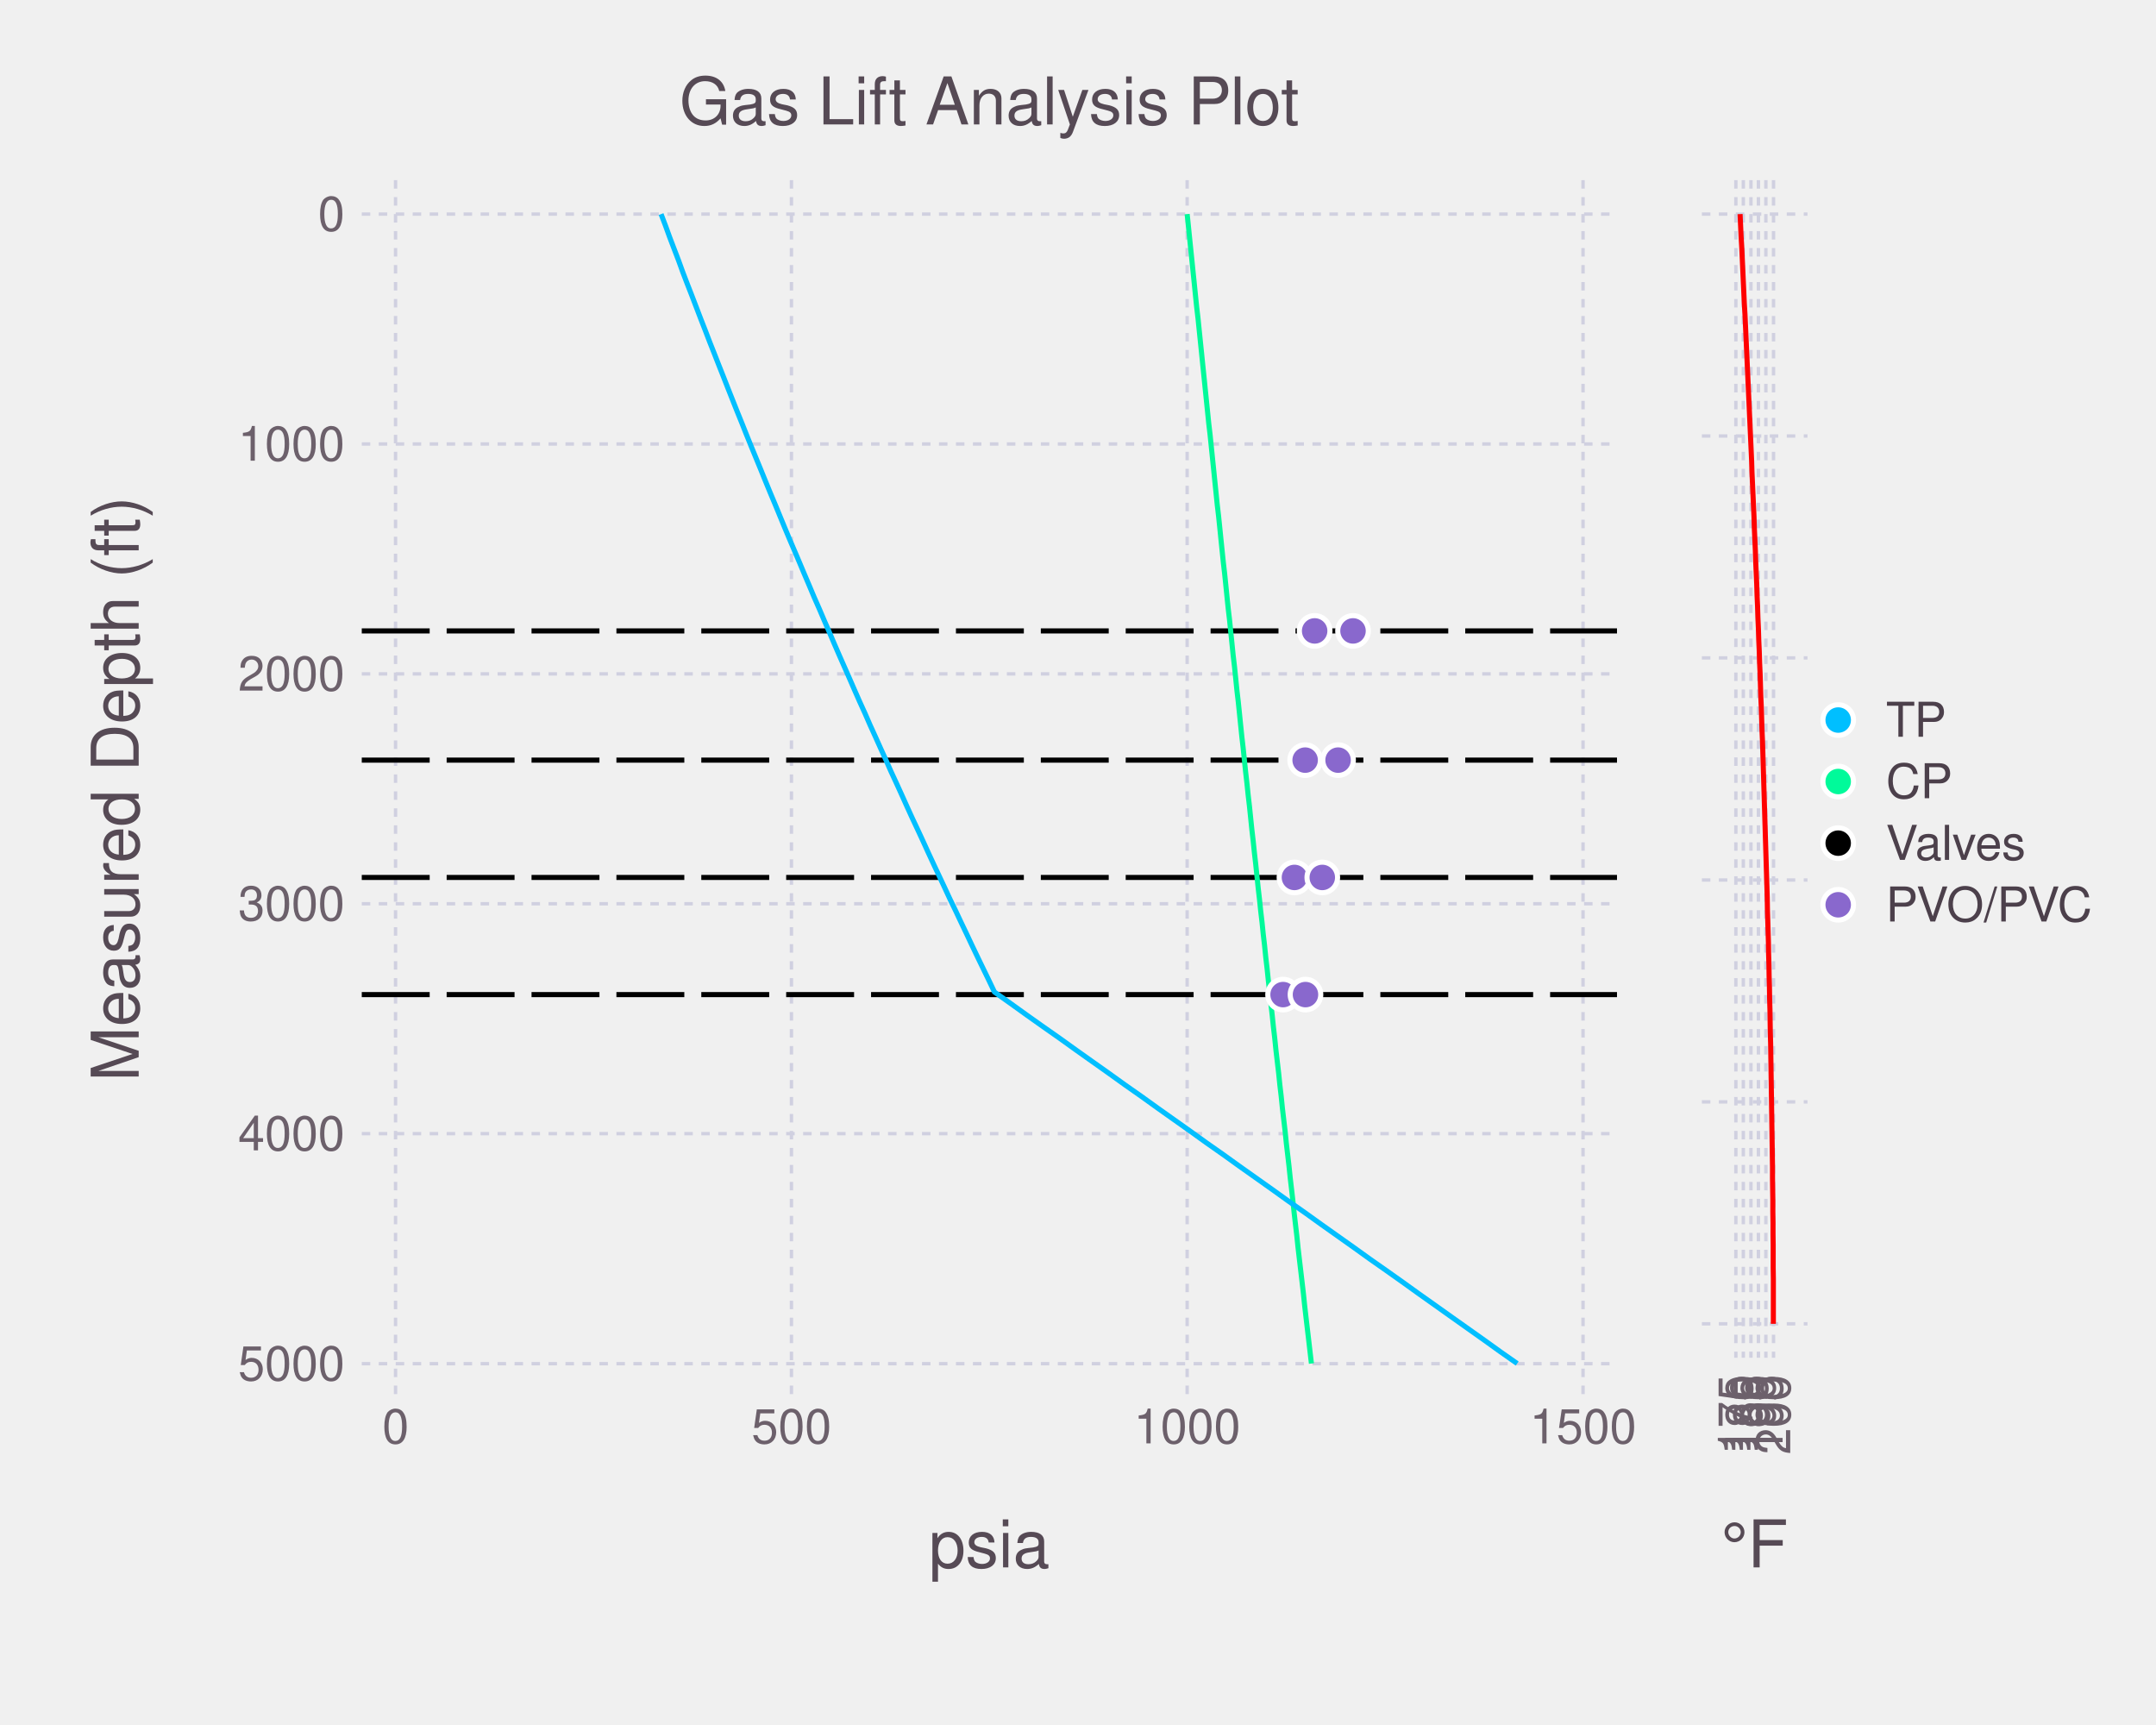
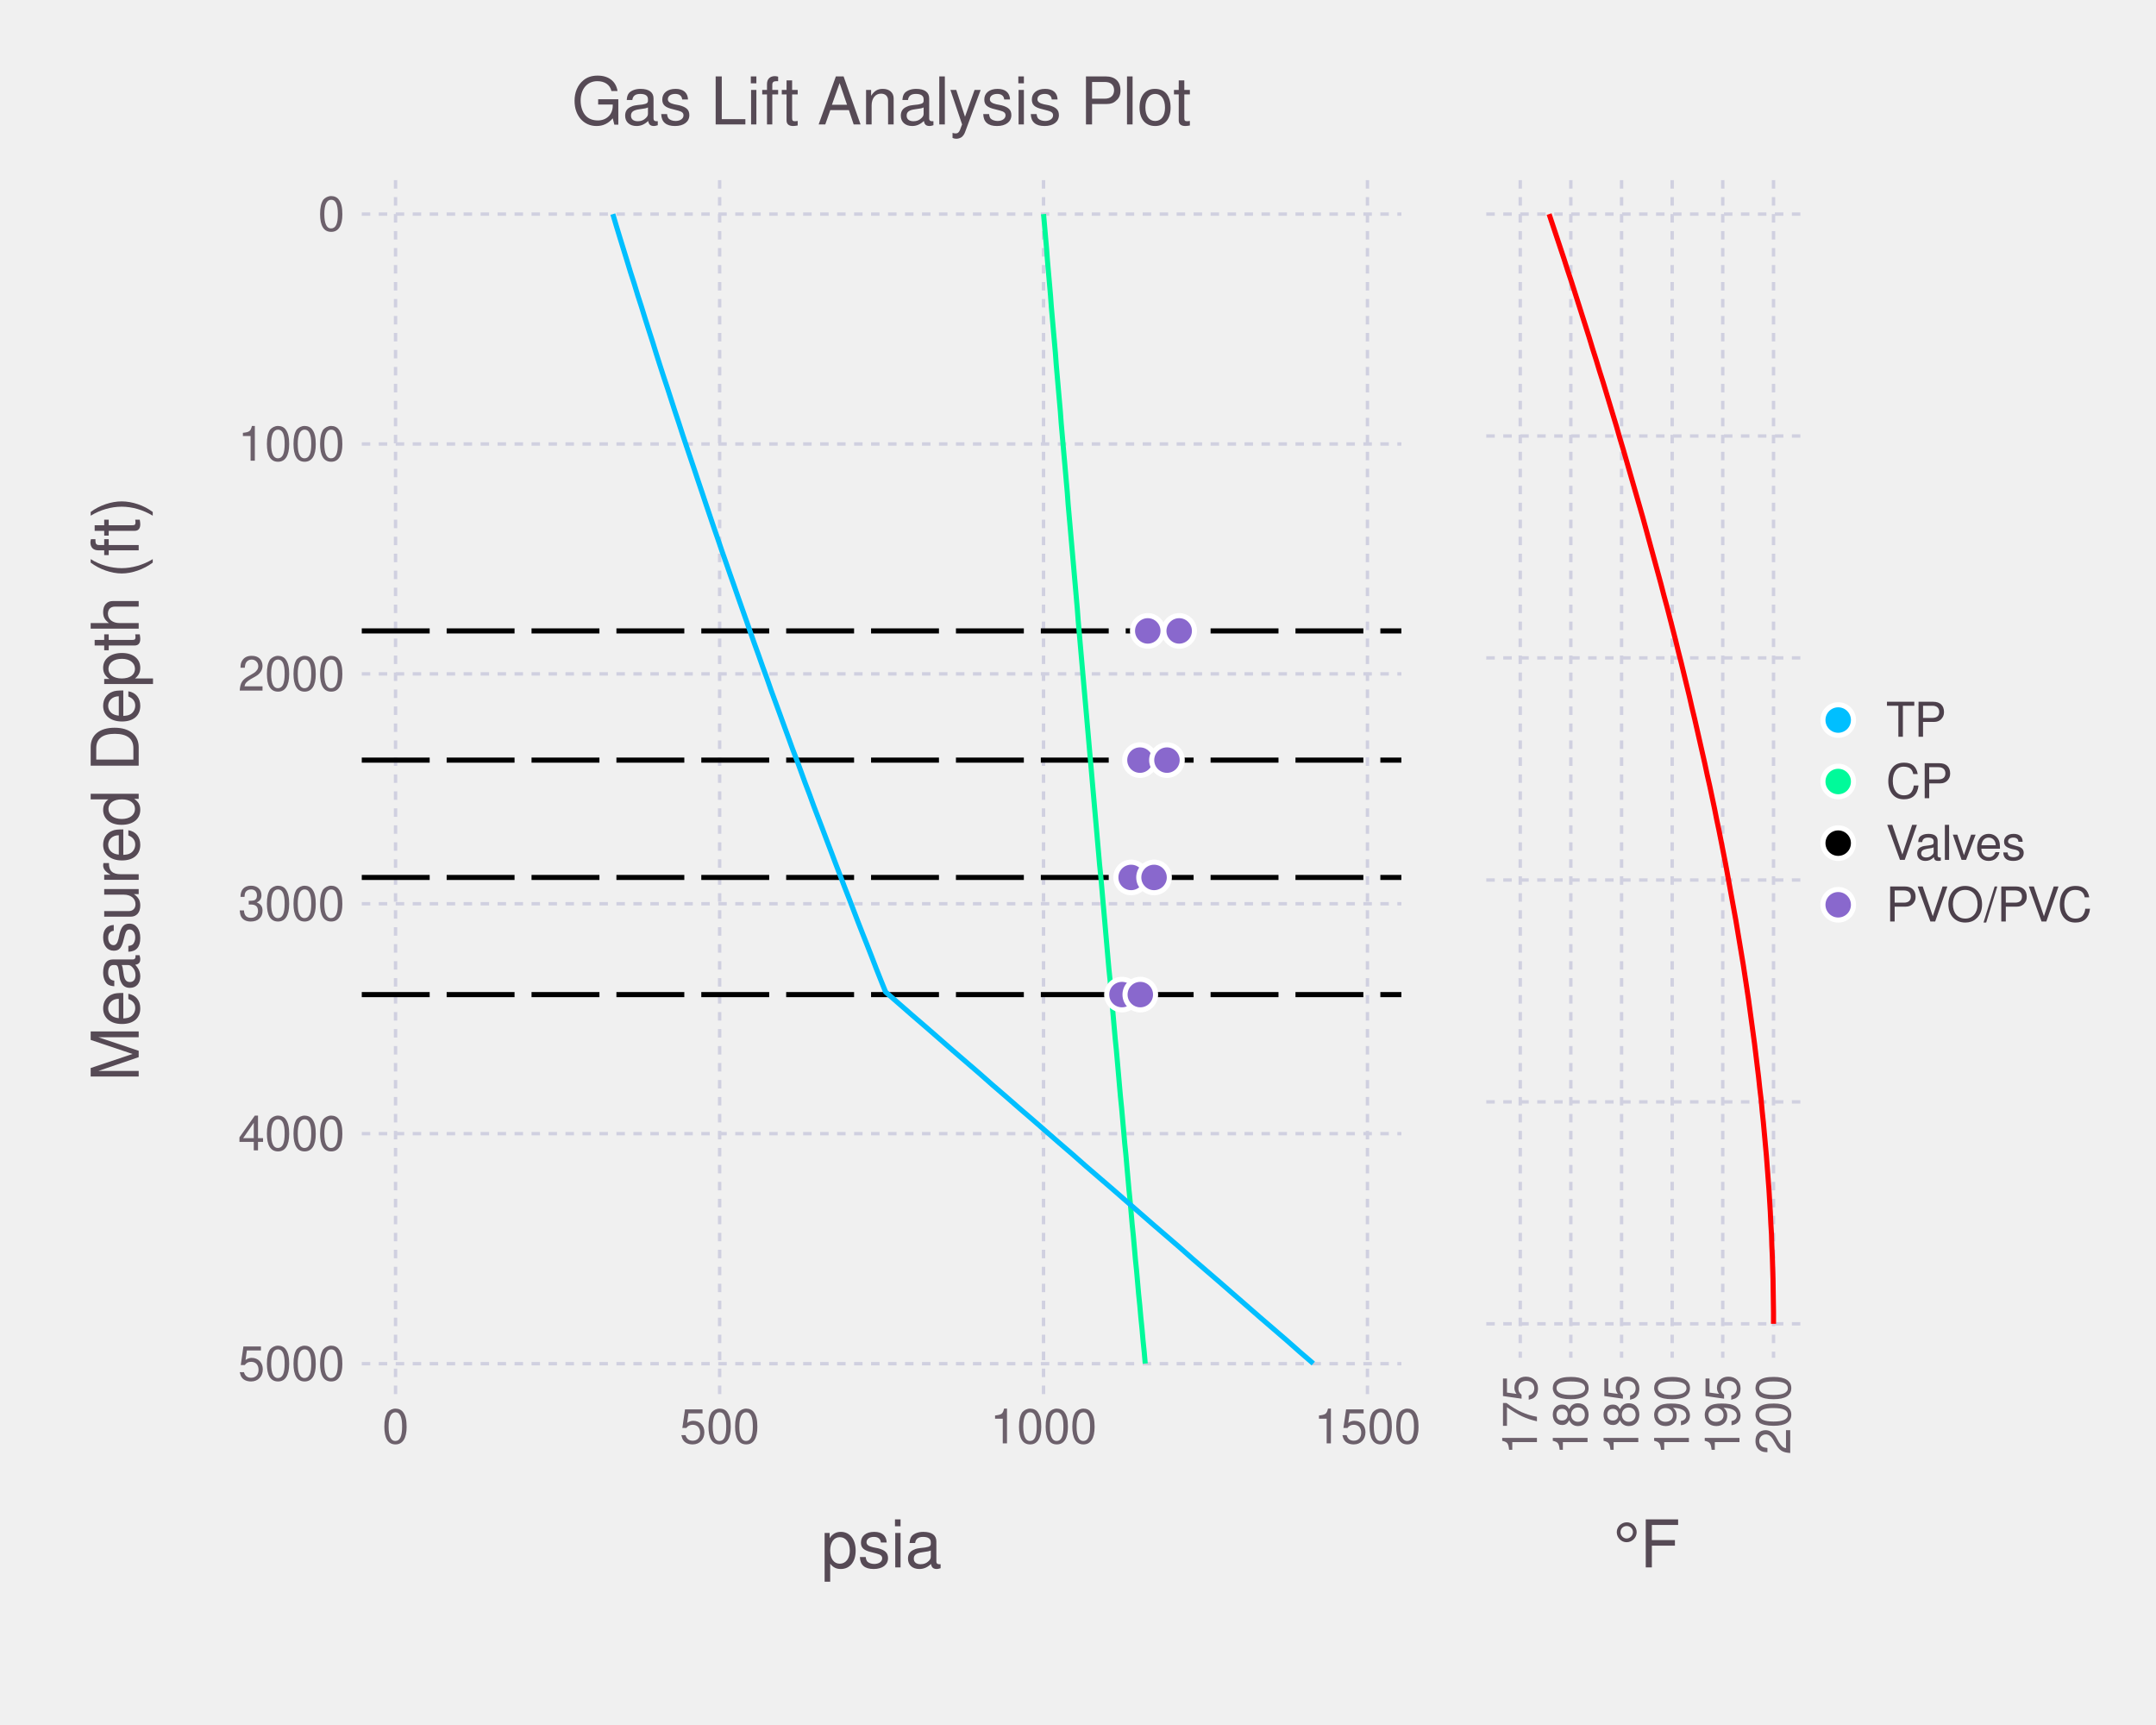
<svg xmlns="http://www.w3.org/2000/svg" version="1.2" width="127mm" height="101.6mm" viewBox="0 0 127 101.6" stroke="none" fill="#000000" stroke-width="0.3" font-size="3.88">
  <defs>
    <marker id="arrow" markerWidth="15" markerHeight="7" refX="5" refY="3.5" orient="auto" markerUnits="strokeWidth">
      <path d="M0,0 L15,3.5 L0,7 z" stroke="context-stroke" fill="context-stroke" />
    </marker>
  </defs>
-   <g class="plotroot xscalable yscalable" id="img-f15e1a9d-1">
-     <g font-size="3.88" font-family="'PT Sans','Helvetica Neue','Helvetica',sans-serif" fill="#564A55" stroke="#000000" stroke-opacity="0.000" id="img-f15e1a9d-2">
-       <g transform="translate(103.36,89.99)">
+   <g class="plotroot xscalable yscalable" id="img-301020f3-1">
+     <g font-size="3.88" font-family="'PT Sans','Helvetica Neue','Helvetica',sans-serif" fill="#564A55" stroke="#000000" stroke-opacity="0.000" id="img-301020f3-2">
+       <g transform="translate(97.01,89.99)">
        <g class="primitive">
          <text text-anchor="middle" dy="0.6em">°F</text>
        </g>
      </g>
    </g>
-     <g class="guide xlabels" font-size="2.82" font-family="'PT Sans Caption','Helvetica Neue','Helvetica',sans-serif" fill="#6C606B" id="img-f15e1a9d-3">
-       <g transform="translate(102.25,80.97)">
+     <g class="guide xlabels" font-size="2.82" font-family="'PT Sans Caption','Helvetica Neue','Helvetica',sans-serif" fill="#6C606B" id="img-301020f3-3">
+       <g transform="translate(89.55,80.97)">
        <g class="primitive">
          <text text-anchor="end" dy="0.35em" transform="rotate(-90,0, 0)">175</text>
        </g>
      </g>
-       <g transform="translate(102.69,80.97)">
+       <g transform="translate(92.53,80.97)">
        <g class="primitive">
          <text text-anchor="end" dy="0.35em" transform="rotate(-90,0, 0)">180</text>
        </g>
      </g>
-       <g transform="translate(103.14,80.97)">
+       <g transform="translate(95.52,80.97)">
        <g class="primitive">
          <text text-anchor="end" dy="0.35em" transform="rotate(-90,0, 0)">185</text>
        </g>
      </g>
-       <g transform="translate(103.58,80.97)">
+       <g transform="translate(98.5,80.97)">
        <g class="primitive">
          <text text-anchor="end" dy="0.35em" transform="rotate(-90,0, 0)">190</text>
        </g>
      </g>
-       <g transform="translate(104.02,80.97)">
+       <g transform="translate(101.48,80.97)">
        <g class="primitive">
          <text text-anchor="end" dy="0.35em" transform="rotate(-90,0, 0)">195</text>
        </g>
      </g>
      <g transform="translate(104.47,80.97)">
        <g class="primitive">
          <text text-anchor="end" dy="0.35em" transform="rotate(-90,0, 0)">200</text>
        </g>
      </g>
    </g>
-     <g class="guide colorkey" id="img-f15e1a9d-4">
-       <g fill="#4C404B" font-size="2.82" font-family="'PT Sans','Helvetica Neue','Helvetica',sans-serif" id="img-f15e1a9d-5">
-         <g transform="translate(111.09,42.41)" id="img-f15e1a9d-6">
+     <g class="guide colorkey" id="img-301020f3-4">
+       <g fill="#4C404B" font-size="2.82" font-family="'PT Sans','Helvetica Neue','Helvetica',sans-serif" id="img-301020f3-5">
+         <g transform="translate(111.09,42.41)" id="img-301020f3-6">
          <g class="primitive">
            <text dy="0.35em">TP</text>
          </g>
        </g>
-         <g transform="translate(111.09,46.03)" id="img-f15e1a9d-7">
+         <g transform="translate(111.09,46.03)" id="img-301020f3-7">
          <g class="primitive">
            <text dy="0.35em">CP</text>
          </g>
        </g>
-         <g transform="translate(111.09,49.66)" id="img-f15e1a9d-8">
+         <g transform="translate(111.09,49.66)" id="img-301020f3-8">
          <g class="primitive">
            <text dy="0.35em">Valves</text>
          </g>
        </g>
-         <g transform="translate(111.09,53.29)" id="img-f15e1a9d-9">
+         <g transform="translate(111.09,53.29)" id="img-301020f3-9">
          <g class="primitive">
            <text dy="0.35em">PVO/PVC</text>
          </g>
        </g>
      </g>
-       <g stroke-width="0.3" id="img-f15e1a9d-10">
-         <g stroke="#FFFFFF" fill-opacity="1" fill="#8968CD" id="img-f15e1a9d-11">
-           <g transform="translate(108.28,53.29)" id="img-f15e1a9d-12">
+       <g stroke-width="0.3" id="img-301020f3-10">
+         <g stroke="#FFFFFF" fill-opacity="1" fill="#8968CD" id="img-301020f3-11">
+           <g transform="translate(108.28,53.29)" id="img-301020f3-12">
            <circle cx="0" cy="0" r="0.9" class="primitive" />
          </g>
        </g>
-         <g stroke="#FFFFFF" fill-opacity="1" fill="#000000" id="img-f15e1a9d-13">
-           <g transform="translate(108.28,49.66)" id="img-f15e1a9d-14">
+         <g stroke="#FFFFFF" fill-opacity="1" fill="#000000" id="img-301020f3-13">
+           <g transform="translate(108.28,49.66)" id="img-301020f3-14">
            <circle cx="0" cy="0" r="0.9" class="primitive" />
          </g>
        </g>
-         <g stroke="#FFFFFF" fill-opacity="1" fill="#00FA9A" id="img-f15e1a9d-15">
-           <g transform="translate(108.28,46.03)" id="img-f15e1a9d-16">
+         <g stroke="#FFFFFF" fill-opacity="1" fill="#00FA9A" id="img-301020f3-15">
+           <g transform="translate(108.28,46.03)" id="img-301020f3-16">
            <circle cx="0" cy="0" r="0.9" class="primitive" />
          </g>
        </g>
-         <g stroke="#FFFFFF" fill-opacity="1" fill="#00BFFF" id="img-f15e1a9d-17">
-           <g transform="translate(108.28,42.41)" id="img-f15e1a9d-18">
+         <g stroke="#FFFFFF" fill-opacity="1" fill="#00BFFF" id="img-301020f3-17">
+           <g transform="translate(108.28,42.41)" id="img-301020f3-18">
            <circle cx="0" cy="0" r="0.9" class="primitive" />
          </g>
        </g>
      </g>
-       <g fill="#362A35" font-size="3.88" font-family="'PT Sans','Helvetica Neue','Helvetica',sans-serif" stroke="#000000" stroke-opacity="0.000" id="img-f15e1a9d-19">
-         <g transform="translate(107.47,39.09)" id="img-f15e1a9d-20">
+       <g fill="#362A35" font-size="3.88" font-family="'PT Sans','Helvetica Neue','Helvetica',sans-serif" stroke="#000000" stroke-opacity="0.000" id="img-301020f3-19">
+         <g transform="translate(107.47,39.09)" id="img-301020f3-20">
          <g class="primitive">
            <text dy="-0em" />
          </g>
        </g>
      </g>
    </g>
-     <g clip-path="url(#img-f15e1a9d-21)">
-       <g id="img-f15e1a9d-22">
-         <g pointer-events="visible" stroke-width="0.3" fill="#000000" fill-opacity="0.000" stroke="#000000" stroke-opacity="0.000" class="guide background" id="img-f15e1a9d-23">
-           <g transform="translate(103.36,45.29)" id="img-f15e1a9d-24">
-             <path d="M-3.11,-34.68 L 3.11 -34.68 3.11 34.68 -3.11 34.68 z" class="primitive" />
-           </g>
-         </g>
-         <g class="guide xgridlines yfixed" stroke-dasharray="0.5,0.5" stroke-width="0.2" stroke="#D0D0E0" id="img-f15e1a9d-25">
-           <g transform="translate(102.25,45.29)" id="img-f15e1a9d-26">
-             <path fill="none" d="M0,-34.68 L 0 34.68" class="primitive" />
-           </g>
-           <g transform="translate(102.69,45.29)" id="img-f15e1a9d-27">
-             <path fill="none" d="M0,-34.68 L 0 34.68" class="primitive" />
-           </g>
-           <g transform="translate(103.14,45.29)" id="img-f15e1a9d-28">
-             <path fill="none" d="M0,-34.68 L 0 34.68" class="primitive" />
-           </g>
-           <g transform="translate(103.58,45.29)" id="img-f15e1a9d-29">
-             <path fill="none" d="M0,-34.68 L 0 34.68" class="primitive" />
-           </g>
-           <g transform="translate(104.02,45.29)" id="img-f15e1a9d-30">
-             <path fill="none" d="M0,-34.68 L 0 34.68" class="primitive" />
-           </g>
-           <g transform="translate(104.47,45.29)" id="img-f15e1a9d-31">
-             <path fill="none" d="M0,-34.68 L 0 34.68" class="primitive" />
-           </g>
-         </g>
-         <g class="guide ygridlines xfixed" stroke-dasharray="0.5,0.5" stroke-width="0.2" stroke="#D0D0E0" id="img-f15e1a9d-32">
-           <g transform="translate(103.36,12.61)" id="img-f15e1a9d-33">
-             <path fill="none" d="M-3.11,0 L 3.11 0" class="primitive" />
-           </g>
-           <g transform="translate(103.36,25.68)" id="img-f15e1a9d-34">
-             <path fill="none" d="M-3.11,0 L 3.11 0" class="primitive" />
-           </g>
-           <g transform="translate(103.36,38.75)" id="img-f15e1a9d-35">
-             <path fill="none" d="M-3.11,0 L 3.11 0" class="primitive" />
-           </g>
-           <g transform="translate(103.36,51.83)" id="img-f15e1a9d-36">
-             <path fill="none" d="M-3.11,0 L 3.11 0" class="primitive" />
-           </g>
-           <g transform="translate(103.36,64.9)" id="img-f15e1a9d-37">
-             <path fill="none" d="M-3.11,0 L 3.11 0" class="primitive" />
-           </g>
-           <g transform="translate(103.36,77.97)" id="img-f15e1a9d-38">
-             <path fill="none" d="M-3.11,0 L 3.11 0" class="primitive" />
-           </g>
-         </g>
-         <g class="plotpanel" id="img-f15e1a9d-39">
-           <g stroke-width="0.3" fill="#000000" fill-opacity="0.000" class="geometry" id="img-f15e1a9d-40">
-             <g class="color_RGB{N0f8}(1.0,0.0,0.0)" stroke-dasharray="none" stroke="#FF0000" id="img-f15e1a9d-41">
-               <g transform="translate(103.74,45.29)" id="img-f15e1a9d-42">
-                 <path fill="none" d="M-1.24,-32.68 L -1.21 -32.02 -1.18 -31.36 -1.14 -30.7 -1.11 -30.04 -1.08 -29.38 -1.05 -28.72 -1.02 -28.06 -0.99 -27.4 -0.95 -26.74 -0.92 -26.08 -0.89 -25.42 -0.86 -24.76 -0.83 -24.1 -0.8 -23.44 -0.77 -22.78 -0.74 -22.12 -0.71 -21.46 -0.68 -20.8 -0.65 -20.14 -0.62 -19.47 -0.59 -18.81 -0.56 -18.15 -0.54 -17.49 -0.51 -16.83 -0.48 -16.17 -0.45 -15.51 -0.42 -14.85 -0.4 -14.19 -0.37 -13.53 -0.34 -12.87 -0.32 -12.21 -0.29 -11.55 -0.26 -10.89 -0.24 -10.23 -0.21 -9.57 -0.19 -8.91 -0.16 -8.25 -0.14 -7.59 -0.11 -6.93 -0.09 -6.27 -0.06 -5.61 -0.04 -4.95 -0.02 -4.29 0.01 -3.63 0.03 -2.97 0.05 -2.31 0.08 -1.65 0.1 -0.99 0.12 -0.33 0.14 0.33 0.16 0.99 0.18 1.65 0.2 2.31 0.22 2.97 0.24 3.63 0.26 4.29 0.28 4.95 0.3 5.61 0.32 6.27 0.34 6.93 0.36 7.59 0.37 8.25 0.39 8.91 0.41 9.57 0.43 10.23 0.44 10.89 0.46 11.55 0.47 12.21 0.49 12.87 0.5 13.53 0.52 14.19 0.53 14.85 0.54 15.51 0.56 16.17 0.57 16.83 0.58 17.49 0.59 18.15 0.6 18.81 0.61 19.47 0.62 20.14 0.63 20.8 0.64 21.46 0.65 22.12 0.66 22.78 0.67 23.44 0.67 24.1 0.68 24.76 0.69 25.42 0.69 26.08 0.7 26.74 0.7 27.4 0.71 28.06 0.71 28.72 0.71 29.38 0.72 30.04 0.72 30.7 0.72 31.36 0.72 32.02 0.72 32.68" class="primitive" />
-               </g>
-             </g>
-           </g>
-         </g>
-       </g>
-     </g>
-     <g font-size="3.88" font-family="'PT Sans','Helvetica Neue','Helvetica',sans-serif" fill="#564A55" stroke="#000000" stroke-opacity="0.000" id="img-f15e1a9d-43">
-       <g transform="translate(103.36,5)" id="img-f15e1a9d-44">
+     <g clip-path="url(#img-301020f3-21)">
+       <g id="img-301020f3-22">
+         <g pointer-events="visible" stroke-width="0.3" fill="#000000" fill-opacity="0.000" stroke="#000000" stroke-opacity="0.000" class="guide background" id="img-301020f3-23">
+           <g transform="translate(97.01,45.29)" id="img-301020f3-24">
+             <path d="M-9.46,-34.68 L 9.46 -34.68 9.46 34.68 -9.46 34.68 z" class="primitive" />
+           </g>
+         </g>
+         <g class="guide xgridlines yfixed" stroke-dasharray="0.5,0.5" stroke-width="0.2" stroke="#D0D0E0" id="img-301020f3-25">
+           <g transform="translate(89.55,45.29)" id="img-301020f3-26">
+             <path fill="none" d="M0,-34.68 L 0 34.68" class="primitive" />
+           </g>
+           <g transform="translate(92.53,45.29)" id="img-301020f3-27">
+             <path fill="none" d="M0,-34.68 L 0 34.68" class="primitive" />
+           </g>
+           <g transform="translate(95.52,45.29)" id="img-301020f3-28">
+             <path fill="none" d="M0,-34.68 L 0 34.68" class="primitive" />
+           </g>
+           <g transform="translate(98.5,45.29)" id="img-301020f3-29">
+             <path fill="none" d="M0,-34.68 L 0 34.68" class="primitive" />
+           </g>
+           <g transform="translate(101.48,45.29)" id="img-301020f3-30">
+             <path fill="none" d="M0,-34.68 L 0 34.68" class="primitive" />
+           </g>
+           <g transform="translate(104.47,45.29)" id="img-301020f3-31">
+             <path fill="none" d="M0,-34.68 L 0 34.68" class="primitive" />
+           </g>
+         </g>
+         <g class="guide ygridlines xfixed" stroke-dasharray="0.5,0.5" stroke-width="0.2" stroke="#D0D0E0" id="img-301020f3-32">
+           <g transform="translate(97.01,12.61)" id="img-301020f3-33">
+             <path fill="none" d="M-9.46,0 L 9.46 0" class="primitive" />
+           </g>
+           <g transform="translate(97.01,25.68)" id="img-301020f3-34">
+             <path fill="none" d="M-9.46,0 L 9.46 0" class="primitive" />
+           </g>
+           <g transform="translate(97.01,38.75)" id="img-301020f3-35">
+             <path fill="none" d="M-9.46,0 L 9.46 0" class="primitive" />
+           </g>
+           <g transform="translate(97.01,51.83)" id="img-301020f3-36">
+             <path fill="none" d="M-9.46,0 L 9.46 0" class="primitive" />
+           </g>
+           <g transform="translate(97.01,64.9)" id="img-301020f3-37">
+             <path fill="none" d="M-9.46,0 L 9.46 0" class="primitive" />
+           </g>
+           <g transform="translate(97.01,77.97)" id="img-301020f3-38">
+             <path fill="none" d="M-9.46,0 L 9.46 0" class="primitive" />
+           </g>
+         </g>
+         <g class="plotpanel" id="img-301020f3-39">
+           <g stroke-width="0.3" fill="#000000" fill-opacity="0.000" class="geometry" id="img-301020f3-40">
+             <g class="color_RGB{N0f8}(1.0,0.0,0.0)" stroke-dasharray="none" stroke="#FF0000" id="img-301020f3-41">
+               <g transform="translate(99.61,45.29)" id="img-301020f3-42">
+                 <path fill="none" d="M-8.36,-32.68 L -8.14 -32.02 -7.92 -31.36 -7.7 -30.7 -7.48 -30.04 -7.27 -29.38 -7.05 -28.72 -6.84 -28.06 -6.63 -27.4 -6.42 -26.74 -6.21 -26.08 -6 -25.42 -5.8 -24.76 -5.59 -24.1 -5.39 -23.44 -5.18 -22.78 -4.98 -22.12 -4.78 -21.46 -4.58 -20.8 -4.38 -20.14 -4.19 -19.47 -3.99 -18.81 -3.8 -18.15 -3.61 -17.49 -3.42 -16.83 -3.23 -16.17 -3.04 -15.51 -2.85 -14.85 -2.67 -14.19 -2.49 -13.53 -2.31 -12.87 -2.13 -12.21 -1.95 -11.55 -1.77 -10.89 -1.6 -10.23 -1.42 -9.57 -1.25 -8.91 -1.08 -8.25 -0.91 -7.59 -0.75 -6.93 -0.58 -6.27 -0.42 -5.61 -0.26 -4.95 -0.1 -4.29 0.05 -3.63 0.21 -2.97 0.36 -2.31 0.51 -1.65 0.66 -0.99 0.81 -0.33 0.95 0.33 1.1 0.99 1.24 1.65 1.38 2.31 1.51 2.97 1.65 3.63 1.78 4.29 1.91 4.95 2.04 5.61 2.16 6.27 2.28 6.93 2.4 7.59 2.52 8.25 2.64 8.91 2.75 9.57 2.86 10.23 2.97 10.89 3.08 11.55 3.18 12.21 3.28 12.87 3.38 13.53 3.47 14.19 3.56 14.85 3.65 15.51 3.74 16.17 3.82 16.83 3.9 17.49 3.98 18.15 4.05 18.81 4.13 19.47 4.19 20.14 4.26 20.8 4.32 21.46 4.38 22.12 4.44 22.78 4.49 23.44 4.54 24.1 4.59 24.76 4.63 25.42 4.67 26.08 4.7 26.74 4.74 27.4 4.76 28.06 4.79 28.72 4.81 29.38 4.83 30.04 4.84 30.7 4.85 31.36 4.86 32.02 4.86 32.68" class="primitive" />
+               </g>
+             </g>
+           </g>
+         </g>
+       </g>
+     </g>
+     <g font-size="3.88" font-family="'PT Sans','Helvetica Neue','Helvetica',sans-serif" fill="#564A55" stroke="#000000" stroke-opacity="0.000" id="img-301020f3-43">
+       <g transform="translate(97.01,5)" id="img-301020f3-44">
        <g class="primitive">
          <text text-anchor="middle" dy="0.6em"> </text>
        </g>
      </g>
    </g>
  </g>
-   <g class="plotroot xscalable yscalable" id="img-f15e1a9d-45">
-     <g font-size="3.88" font-family="'PT Sans','Helvetica Neue','Helvetica',sans-serif" fill="#564A55" stroke="#000000" stroke-opacity="0.000" id="img-f15e1a9d-46">
-       <g transform="translate(58.28,89.99)" id="img-f15e1a9d-47">
+   <g class="plotroot xscalable yscalable" id="img-301020f3-45">
+     <g font-size="3.88" font-family="'PT Sans','Helvetica Neue','Helvetica',sans-serif" fill="#564A55" stroke="#000000" stroke-opacity="0.000" id="img-301020f3-46">
+       <g transform="translate(51.93,89.99)" id="img-301020f3-47">
        <g class="primitive">
          <text text-anchor="middle" dy="0.6em">psia</text>
        </g>
      </g>
    </g>
-     <g class="guide xlabels" font-size="2.82" font-family="'PT Sans Caption','Helvetica Neue','Helvetica',sans-serif" fill="#6C606B" id="img-f15e1a9d-48">
-       <g transform="translate(23.3,83.32)" id="img-f15e1a9d-49">
+     <g class="guide xlabels" font-size="2.82" font-family="'PT Sans Caption','Helvetica Neue','Helvetica',sans-serif" fill="#6C606B" id="img-301020f3-48">
+       <g transform="translate(23.3,83.32)" id="img-301020f3-49">
        <g class="primitive">
          <text text-anchor="middle" dy="0.6em">0</text>
        </g>
      </g>
-       <g transform="translate(46.62,83.32)" id="img-f15e1a9d-50">
+       <g transform="translate(42.39,83.32)" id="img-301020f3-50">
        <g class="primitive">
          <text text-anchor="middle" dy="0.6em">500</text>
        </g>
      </g>
-       <g transform="translate(69.93,83.32)" id="img-f15e1a9d-51">
+       <g transform="translate(61.47,83.32)" id="img-301020f3-51">
        <g class="primitive">
          <text text-anchor="middle" dy="0.6em">1000</text>
        </g>
      </g>
-       <g transform="translate(93.25,83.32)" id="img-f15e1a9d-52">
+       <g transform="translate(80.55,83.32)" id="img-301020f3-52">
        <g class="primitive">
          <text text-anchor="middle" dy="0.6em">1500</text>
        </g>
      </g>
    </g>
-     <g clip-path="url(#img-f15e1a9d-53)">
-       <g id="img-f15e1a9d-54">
-         <g pointer-events="visible" stroke-width="0.3" fill="#000000" fill-opacity="0.000" stroke="#000000" stroke-opacity="0.000" class="guide background" id="img-f15e1a9d-55">
-           <g transform="translate(58.28,46.46)" id="img-f15e1a9d-56">
-             <path d="M-36.97,-35.85 L 36.97 -35.85 36.97 35.85 -36.97 35.85 z" class="primitive" />
-           </g>
-         </g>
-         <g class="guide ygridlines xfixed" stroke-dasharray="0.5,0.5" stroke-width="0.2" stroke="#D0D0E0" id="img-f15e1a9d-57">
-           <g transform="translate(58.28,12.61)" id="img-f15e1a9d-58">
-             <path fill="none" d="M-36.97,0 L 36.97 0" class="primitive" />
-           </g>
-           <g transform="translate(58.28,26.15)" id="img-f15e1a9d-59">
-             <path fill="none" d="M-36.97,0 L 36.97 0" class="primitive" />
-           </g>
-           <g transform="translate(58.28,39.69)" id="img-f15e1a9d-60">
-             <path fill="none" d="M-36.97,0 L 36.97 0" class="primitive" />
-           </g>
-           <g transform="translate(58.28,53.23)" id="img-f15e1a9d-61">
-             <path fill="none" d="M-36.97,0 L 36.97 0" class="primitive" />
-           </g>
-           <g transform="translate(58.28,66.77)" id="img-f15e1a9d-62">
-             <path fill="none" d="M-36.97,0 L 36.97 0" class="primitive" />
-           </g>
-           <g transform="translate(58.28,80.32)" id="img-f15e1a9d-63">
-             <path fill="none" d="M-36.97,0 L 36.97 0" class="primitive" />
-           </g>
-         </g>
-         <g class="guide xgridlines yfixed" stroke-dasharray="0.5,0.5" stroke-width="0.2" stroke="#D0D0E0" id="img-f15e1a9d-64">
-           <g transform="translate(23.3,46.46)" id="img-f15e1a9d-65">
+     <g clip-path="url(#img-301020f3-53)">
+       <g id="img-301020f3-54">
+         <g pointer-events="visible" stroke-width="0.3" fill="#000000" fill-opacity="0.000" stroke="#000000" stroke-opacity="0.000" class="guide background" id="img-301020f3-55">
+           <g transform="translate(51.93,46.46)" id="img-301020f3-56">
+             <path d="M-30.62,-35.85 L 30.62 -35.85 30.62 35.85 -30.62 35.85 z" class="primitive" />
+           </g>
+         </g>
+         <g class="guide ygridlines xfixed" stroke-dasharray="0.5,0.5" stroke-width="0.2" stroke="#D0D0E0" id="img-301020f3-57">
+           <g transform="translate(51.93,12.61)" id="img-301020f3-58">
+             <path fill="none" d="M-30.62,0 L 30.62 0" class="primitive" />
+           </g>
+           <g transform="translate(51.93,26.15)" id="img-301020f3-59">
+             <path fill="none" d="M-30.62,0 L 30.62 0" class="primitive" />
+           </g>
+           <g transform="translate(51.93,39.69)" id="img-301020f3-60">
+             <path fill="none" d="M-30.62,0 L 30.62 0" class="primitive" />
+           </g>
+           <g transform="translate(51.93,53.23)" id="img-301020f3-61">
+             <path fill="none" d="M-30.62,0 L 30.62 0" class="primitive" />
+           </g>
+           <g transform="translate(51.93,66.77)" id="img-301020f3-62">
+             <path fill="none" d="M-30.62,0 L 30.62 0" class="primitive" />
+           </g>
+           <g transform="translate(51.93,80.32)" id="img-301020f3-63">
+             <path fill="none" d="M-30.62,0 L 30.62 0" class="primitive" />
+           </g>
+         </g>
+         <g class="guide xgridlines yfixed" stroke-dasharray="0.5,0.5" stroke-width="0.2" stroke="#D0D0E0" id="img-301020f3-64">
+           <g transform="translate(23.3,46.46)" id="img-301020f3-65">
            <path fill="none" d="M0,-35.85 L 0 35.85" class="primitive" />
          </g>
-           <g transform="translate(46.62,46.46)" id="img-f15e1a9d-66">
+           <g transform="translate(42.39,46.46)" id="img-301020f3-66">
            <path fill="none" d="M0,-35.85 L 0 35.85" class="primitive" />
          </g>
-           <g transform="translate(69.93,46.46)" id="img-f15e1a9d-67">
+           <g transform="translate(61.47,46.46)" id="img-301020f3-67">
            <path fill="none" d="M0,-35.85 L 0 35.85" class="primitive" />
          </g>
-           <g transform="translate(93.25,46.46)" id="img-f15e1a9d-68">
+           <g transform="translate(80.55,46.46)" id="img-301020f3-68">
            <path fill="none" d="M0,-35.85 L 0 35.85" class="primitive" />
          </g>
        </g>
-         <g class="plotpanel" id="img-f15e1a9d-69">
-           <g class="xfixed" id="img-f15e1a9d-70">
-             <g stroke-dasharray="4,1" stroke-width="0.3" stroke="#000000" id="img-f15e1a9d-71">
-               <g transform="translate(58.28,58.58)" id="img-f15e1a9d-72">
-                 <path fill="none" d="M-36.97,0 L 36.97 0" class="primitive" />
-               </g>
-             </g>
-             <g stroke-dasharray="4,1" stroke-width="0.3" stroke="#000000" id="img-f15e1a9d-73">
-               <g transform="translate(58.28,51.68)" id="img-f15e1a9d-74">
-                 <path fill="none" d="M-36.97,0 L 36.97 0" class="primitive" />
-               </g>
-             </g>
-             <g stroke-dasharray="4,1" stroke-width="0.3" stroke="#000000" id="img-f15e1a9d-75">
-               <g transform="translate(58.28,44.77)" id="img-f15e1a9d-76">
-                 <path fill="none" d="M-36.97,0 L 36.97 0" class="primitive" />
-               </g>
-             </g>
-             <g stroke-dasharray="4,1" stroke-width="0.3" stroke="#000000" id="img-f15e1a9d-77">
-               <g transform="translate(58.28,37.16)" id="img-f15e1a9d-78">
-                 <path fill="none" d="M-36.97,0 L 36.97 0" class="primitive" />
-               </g>
-             </g>
-           </g>
-           <g stroke-width="0.3" fill="#000000" fill-opacity="0.000" class="geometry" id="img-f15e1a9d-79">
-             <g class="color_RGB{N0f8}(0.0,0.98,0.604)" stroke-dasharray="none" stroke="#00FA9A" id="img-f15e1a9d-80">
-               <g transform="translate(73.52,46.46)" id="img-f15e1a9d-81">
-                 <path fill="none" d="M-3.59,-33.85 L -3.52 -33.17 -3.45 -32.48 -3.38 -31.8 -3.31 -31.12 -3.24 -30.43 -3.17 -29.75 -3.1 -29.06 -3.03 -28.38 -2.95 -27.7 -2.88 -27.01 -2.81 -26.33 -2.74 -25.65 -2.67 -24.96 -2.6 -24.28 -2.53 -23.59 -2.46 -22.91 -2.39 -22.23 -2.32 -21.54 -2.24 -20.86 -2.17 -20.17 -2.1 -19.49 -2.03 -18.81 -1.96 -18.12 -1.89 -17.44 -1.82 -16.75 -1.74 -16.07 -1.67 -15.39 -1.6 -14.7 -1.53 -14.02 -1.46 -13.34 -1.38 -12.65 -1.31 -11.97 -1.24 -11.28 -1.17 -10.6 -1.09 -9.92 -1.02 -9.23 -0.95 -8.55 -0.88 -7.86 -0.8 -7.18 -0.73 -6.5 -0.66 -5.81 -0.58 -5.13 -0.51 -4.45 -0.44 -3.76 -0.37 -3.08 -0.29 -2.39 -0.22 -1.71 -0.15 -1.03 -0.07 -0.34 0 0.34 0.08 1.03 0.15 1.71 0.22 2.39 0.3 3.08 0.37 3.76 0.45 4.45 0.52 5.13 0.59 5.81 0.67 6.5 0.74 7.18 0.82 7.86 0.89 8.55 0.97 9.23 1.04 9.92 1.12 10.6 1.19 11.28 1.27 11.97 1.34 12.65 1.42 13.34 1.49 14.02 1.57 14.7 1.64 15.39 1.72 16.07 1.8 16.75 1.87 17.44 1.95 18.12 2.02 18.81 2.1 19.49 2.18 20.17 2.25 20.86 2.33 21.54 2.41 22.23 2.48 22.91 2.56 23.59 2.64 24.28 2.71 24.96 2.79 25.65 2.87 26.33 2.94 27.01 3.02 27.7 3.1 28.38 3.18 29.06 3.26 29.75 3.33 30.43 3.41 31.12 3.49 31.8 3.57 32.48 3.65 33.17 3.73 33.85" class="primitive" />
-               </g>
-             </g>
-           </g>
-           <g stroke-width="0.3" fill="#000000" fill-opacity="0.000" class="geometry" id="img-f15e1a9d-82">
-             <g class="color_RGB{N0f8}(0.0,0.749,1.0)" stroke-dasharray="none" stroke="#00BFFF" id="img-f15e1a9d-83">
-               <g transform="translate(56.69,46.46)" id="img-f15e1a9d-84">
-                 <path fill="none" d="M-17.75,-33.85 L -17.49 -33.17 -17.24 -32.48 -16.98 -31.8 -16.72 -31.12 -16.47 -30.43 -16.21 -29.75 -15.94 -29.06 -15.68 -28.38 -15.42 -27.7 -15.15 -27.01 -14.89 -26.33 -14.62 -25.65 -14.35 -24.96 -14.08 -24.28 -13.81 -23.59 -13.54 -22.91 -13.27 -22.23 -12.99 -21.54 -12.72 -20.86 -12.44 -20.17 -12.16 -19.49 -11.88 -18.81 -11.6 -18.12 -11.32 -17.44 -11.03 -16.75 -10.75 -16.07 -10.47 -15.39 -10.18 -14.7 -9.89 -14.02 -9.6 -13.34 -9.31 -12.65 -9.02 -11.97 -8.73 -11.28 -8.43 -10.6 -8.14 -9.92 -7.84 -9.23 -7.55 -8.55 -7.25 -7.86 -6.95 -7.18 -6.65 -6.5 -6.35 -5.81 -6.05 -5.13 -5.74 -4.45 -5.44 -3.76 -5.13 -3.08 -4.82 -2.39 -4.51 -1.71 -4.21 -1.03 -3.89 -0.34 -3.58 0.34 -3.27 1.03 -2.96 1.71 -2.64 2.39 -2.32 3.08 -2.01 3.76 -1.69 4.45 -1.37 5.13 -1.05 5.81 -0.73 6.5 -0.4 7.18 -0.08 7.86 0.25 8.55 0.57 9.23 0.9 9.92 1.23 10.6 1.56 11.28 1.89 11.97 2.85 12.65 3.81 13.34 4.77 14.02 5.74 14.7 6.7 15.39 7.66 16.07 8.62 16.75 9.58 17.44 10.55 18.12 11.51 18.81 12.47 19.49 13.43 20.17 14.39 20.86 15.36 21.54 16.32 22.23 17.28 22.91 18.24 23.59 19.2 24.28 20.17 24.96 21.13 25.65 22.09 26.33 23.05 27.01 24.01 27.7 24.98 28.38 25.94 29.06 26.9 29.75 27.86 30.43 28.83 31.12 29.79 31.8 30.75 32.48 31.71 33.17 32.68 33.85" class="primitive" />
-               </g>
-             </g>
-           </g>
-           <g class="geometry" id="img-f15e1a9d-85">
-             <g stroke-width="0.3" id="img-f15e1a9d-86">
-               <g class="color_RGBA{Float32}(0.5372549f0,0.40784314f0,0.8039216f0,1.0f0)" fill-opacity="1" stroke="#FFFFFF" fill="#8968CD" id="img-f15e1a9d-87">
-                 <g class="marker" id="img-f15e1a9d-88">
-                   <g transform="translate(75.58,58.58)" id="img-f15e1a9d-89">
-                     <circle cx="0" cy="0" r="0.9" class="primitive" />
-                   </g>
-                 </g>
-               </g>
-               <g class="color_RGBA{Float32}(0.5372549f0,0.40784314f0,0.8039216f0,1.0f0)" fill-opacity="1" stroke="#FFFFFF" fill="#8968CD" id="img-f15e1a9d-90">
-                 <g class="marker" id="img-f15e1a9d-91">
-                   <g transform="translate(76.25,51.68)" id="img-f15e1a9d-92">
-                     <circle cx="0" cy="0" r="0.9" class="primitive" />
-                   </g>
-                 </g>
-               </g>
-               <g class="color_RGBA{Float32}(0.5372549f0,0.40784314f0,0.8039216f0,1.0f0)" fill-opacity="1" stroke="#FFFFFF" fill="#8968CD" id="img-f15e1a9d-93">
-                 <g class="marker" id="img-f15e1a9d-94">
-                   <g transform="translate(76.88,44.77)" id="img-f15e1a9d-95">
-                     <circle cx="0" cy="0" r="0.9" class="primitive" />
-                   </g>
-                 </g>
-               </g>
-               <g class="color_RGBA{Float32}(0.5372549f0,0.40784314f0,0.8039216f0,1.0f0)" fill-opacity="1" stroke="#FFFFFF" fill="#8968CD" id="img-f15e1a9d-96">
-                 <g class="marker" id="img-f15e1a9d-97">
-                   <g transform="translate(77.44,37.16)" id="img-f15e1a9d-98">
-                     <circle cx="0" cy="0" r="0.9" class="primitive" />
-                   </g>
-                 </g>
-               </g>
-               <g class="color_RGBA{Float32}(0.5372549f0,0.40784314f0,0.8039216f0,1.0f0)" fill-opacity="1" stroke="#FFFFFF" fill="#8968CD" id="img-f15e1a9d-99">
-                 <g class="marker" id="img-f15e1a9d-100">
-                   <g transform="translate(76.9,58.58)" id="img-f15e1a9d-101">
-                     <circle cx="0" cy="0" r="0.9" class="primitive" />
-                   </g>
-                 </g>
-               </g>
-               <g class="color_RGBA{Float32}(0.5372549f0,0.40784314f0,0.8039216f0,1.0f0)" fill-opacity="1" stroke="#FFFFFF" fill="#8968CD" id="img-f15e1a9d-102">
-                 <g class="marker" id="img-f15e1a9d-103">
-                   <g transform="translate(77.89,51.68)" id="img-f15e1a9d-104">
-                     <circle cx="0" cy="0" r="0.9" class="primitive" />
-                   </g>
-                 </g>
-               </g>
-               <g class="color_RGBA{Float32}(0.5372549f0,0.40784314f0,0.8039216f0,1.0f0)" fill-opacity="1" stroke="#FFFFFF" fill="#8968CD" id="img-f15e1a9d-105">
-                 <g class="marker" id="img-f15e1a9d-106">
-                   <g transform="translate(78.82,44.77)" id="img-f15e1a9d-107">
-                     <circle cx="0" cy="0" r="0.9" class="primitive" />
-                   </g>
-                 </g>
-               </g>
-               <g class="color_RGBA{Float32}(0.5372549f0,0.40784314f0,0.8039216f0,1.0f0)" fill-opacity="1" stroke="#FFFFFF" fill="#8968CD" id="img-f15e1a9d-108">
-                 <g class="marker" id="img-f15e1a9d-109">
-                   <g transform="translate(79.7,37.16)" id="img-f15e1a9d-110">
-                     <circle cx="0" cy="0" r="0.9" class="primitive" />
-                   </g>
-                 </g>
-               </g>
-             </g>
-           </g>
-         </g>
-       </g>
-     </g>
-     <g class="guide ylabels" font-size="2.82" font-family="'PT Sans Caption','Helvetica Neue','Helvetica',sans-serif" fill="#6C606B" id="img-f15e1a9d-111">
-       <g transform="translate(20.3,12.61)" id="img-f15e1a9d-112">
+         <g class="plotpanel" id="img-301020f3-69">
+           <g class="xfixed" id="img-301020f3-70">
+             <g stroke-dasharray="4,1" stroke-width="0.3" stroke="#000000" id="img-301020f3-71">
+               <g transform="translate(51.93,58.58)" id="img-301020f3-72">
+                 <path fill="none" d="M-30.62,0 L 30.62 0" class="primitive" />
+               </g>
+             </g>
+             <g stroke-dasharray="4,1" stroke-width="0.3" stroke="#000000" id="img-301020f3-73">
+               <g transform="translate(51.93,51.68)" id="img-301020f3-74">
+                 <path fill="none" d="M-30.62,0 L 30.62 0" class="primitive" />
+               </g>
+             </g>
+             <g stroke-dasharray="4,1" stroke-width="0.3" stroke="#000000" id="img-301020f3-75">
+               <g transform="translate(51.93,44.77)" id="img-301020f3-76">
+                 <path fill="none" d="M-30.62,0 L 30.62 0" class="primitive" />
+               </g>
+             </g>
+             <g stroke-dasharray="4,1" stroke-width="0.3" stroke="#000000" id="img-301020f3-77">
+               <g transform="translate(51.93,37.16)" id="img-301020f3-78">
+                 <path fill="none" d="M-30.62,0 L 30.62 0" class="primitive" />
+               </g>
+             </g>
+           </g>
+           <g stroke-width="0.3" fill="#000000" fill-opacity="0.000" class="geometry" id="img-301020f3-79">
+             <g class="color_RGB{N0f8}(0.0,0.98,0.604)" stroke-dasharray="none" stroke="#00FA9A" id="img-301020f3-80">
+               <g transform="translate(64.41,46.46)" id="img-301020f3-81">
+                 <path fill="none" d="M-2.94,-33.85 L -2.88 -33.17 -2.82 -32.48 -2.76 -31.8 -2.71 -31.12 -2.65 -30.43 -2.59 -29.75 -2.53 -29.06 -2.48 -28.38 -2.42 -27.7 -2.36 -27.01 -2.3 -26.33 -2.24 -25.65 -2.19 -24.96 -2.13 -24.28 -2.07 -23.59 -2.01 -22.91 -1.95 -22.23 -1.9 -21.54 -1.84 -20.86 -1.78 -20.17 -1.72 -19.49 -1.66 -18.81 -1.6 -18.12 -1.54 -17.44 -1.49 -16.75 -1.43 -16.07 -1.37 -15.39 -1.31 -14.7 -1.25 -14.02 -1.19 -13.34 -1.13 -12.65 -1.07 -11.97 -1.01 -11.28 -0.95 -10.6 -0.9 -9.92 -0.84 -9.23 -0.78 -8.55 -0.72 -7.86 -0.66 -7.18 -0.6 -6.5 -0.54 -5.81 -0.48 -5.13 -0.42 -4.45 -0.36 -3.76 -0.3 -3.08 -0.24 -2.39 -0.18 -1.71 -0.12 -1.03 -0.06 -0.34 0 0.34 0.06 1.03 0.12 1.71 0.18 2.39 0.24 3.08 0.3 3.76 0.36 4.45 0.43 5.13 0.49 5.81 0.55 6.5 0.61 7.18 0.67 7.86 0.73 8.55 0.79 9.23 0.85 9.92 0.91 10.6 0.98 11.28 1.04 11.97 1.1 12.65 1.16 13.34 1.22 14.02 1.28 14.7 1.35 15.39 1.41 16.07 1.47 16.75 1.53 17.44 1.59 18.12 1.66 18.81 1.72 19.49 1.78 20.17 1.84 20.86 1.91 21.54 1.97 22.23 2.03 22.91 2.09 23.59 2.16 24.28 2.22 24.96 2.28 25.65 2.35 26.33 2.41 27.01 2.47 27.7 2.54 28.38 2.6 29.06 2.66 29.75 2.73 30.43 2.79 31.12 2.86 31.8 2.92 32.48 2.99 33.17 3.05 33.85" class="primitive" />
+               </g>
+             </g>
+           </g>
+           <g stroke-width="0.3" fill="#000000" fill-opacity="0.000" class="geometry" id="img-301020f3-82">
+             <g class="color_RGB{N0f8}(0.0,0.749,1.0)" stroke-dasharray="none" stroke="#00BFFF" id="img-301020f3-83">
+               <g transform="translate(50.62,46.46)" id="img-301020f3-84">
+                 <path fill="none" d="M-14.52,-33.85 L -14.32 -33.17 -14.11 -32.48 -13.9 -31.8 -13.69 -31.12 -13.48 -30.43 -13.26 -29.75 -13.05 -29.06 -12.83 -28.38 -12.62 -27.7 -12.4 -27.01 -12.18 -26.33 -11.97 -25.65 -11.75 -24.96 -11.53 -24.28 -11.3 -23.59 -11.08 -22.91 -10.86 -22.23 -10.63 -21.54 -10.41 -20.86 -10.18 -20.17 -9.95 -19.49 -9.72 -18.81 -9.49 -18.12 -9.26 -17.44 -9.03 -16.75 -8.8 -16.07 -8.57 -15.39 -8.33 -14.7 -8.1 -14.02 -7.86 -13.34 -7.62 -12.65 -7.38 -11.97 -7.14 -11.28 -6.9 -10.6 -6.66 -9.92 -6.42 -9.23 -6.18 -8.55 -5.93 -7.86 -5.69 -7.18 -5.44 -6.5 -5.2 -5.81 -4.95 -5.13 -4.7 -4.45 -4.45 -3.76 -4.2 -3.08 -3.95 -2.39 -3.69 -1.71 -3.44 -1.03 -3.19 -0.34 -2.93 0.34 -2.68 1.03 -2.42 1.71 -2.16 2.39 -1.9 3.08 -1.64 3.76 -1.38 4.45 -1.12 5.13 -0.86 5.81 -0.59 6.5 -0.33 7.18 -0.07 7.86 0.2 8.55 0.47 9.23 0.74 9.92 1 10.6 1.27 11.28 1.55 11.97 2.33 12.65 3.12 13.34 3.91 14.02 4.69 14.7 5.48 15.39 6.27 16.07 7.06 16.75 7.84 17.44 8.63 18.12 9.42 18.81 10.21 19.49 10.99 20.17 11.78 20.86 12.57 21.54 13.35 22.23 14.14 22.91 14.93 23.59 15.72 24.28 16.5 24.96 17.29 25.65 18.08 26.33 18.87 27.01 19.65 27.7 20.44 28.38 21.23 29.06 22.02 29.75 22.8 30.43 23.59 31.12 24.38 31.8 25.17 32.48 25.95 33.17 26.74 33.85" class="primitive" />
+               </g>
+             </g>
+           </g>
+           <g class="geometry" id="img-301020f3-85">
+             <g stroke-width="0.3" id="img-301020f3-86">
+               <g class="color_RGBA{Float32}(0.5372549f0,0.40784314f0,0.8039216f0,1.0f0)" fill-opacity="1" stroke="#FFFFFF" fill="#8968CD" id="img-301020f3-87">
+                 <g class="marker" id="img-301020f3-88">
+                   <g transform="translate(66.09,58.58)" id="img-301020f3-89">
+                     <circle cx="0" cy="0" r="0.9" class="primitive" />
+                   </g>
+                 </g>
+               </g>
+               <g class="color_RGBA{Float32}(0.5372549f0,0.40784314f0,0.8039216f0,1.0f0)" fill-opacity="1" stroke="#FFFFFF" fill="#8968CD" id="img-301020f3-90">
+                 <g class="marker" id="img-301020f3-91">
+                   <g transform="translate(66.63,51.68)" id="img-301020f3-92">
+                     <circle cx="0" cy="0" r="0.9" class="primitive" />
+                   </g>
+                 </g>
+               </g>
+               <g class="color_RGBA{Float32}(0.5372549f0,0.40784314f0,0.8039216f0,1.0f0)" fill-opacity="1" stroke="#FFFFFF" fill="#8968CD" id="img-301020f3-93">
+                 <g class="marker" id="img-301020f3-94">
+                   <g transform="translate(67.15,44.77)" id="img-301020f3-95">
+                     <circle cx="0" cy="0" r="0.9" class="primitive" />
+                   </g>
+                 </g>
+               </g>
+               <g class="color_RGBA{Float32}(0.5372549f0,0.40784314f0,0.8039216f0,1.0f0)" fill-opacity="1" stroke="#FFFFFF" fill="#8968CD" id="img-301020f3-96">
+                 <g class="marker" id="img-301020f3-97">
+                   <g transform="translate(67.61,37.16)" id="img-301020f3-98">
+                     <circle cx="0" cy="0" r="0.9" class="primitive" />
+                   </g>
+                 </g>
+               </g>
+               <g class="color_RGBA{Float32}(0.5372549f0,0.40784314f0,0.8039216f0,1.0f0)" fill-opacity="1" stroke="#FFFFFF" fill="#8968CD" id="img-301020f3-99">
+                 <g class="marker" id="img-301020f3-100">
+                   <g transform="translate(67.17,58.58)" id="img-301020f3-101">
+                     <circle cx="0" cy="0" r="0.9" class="primitive" />
+                   </g>
+                 </g>
+               </g>
+               <g class="color_RGBA{Float32}(0.5372549f0,0.40784314f0,0.8039216f0,1.0f0)" fill-opacity="1" stroke="#FFFFFF" fill="#8968CD" id="img-301020f3-102">
+                 <g class="marker" id="img-301020f3-103">
+                   <g transform="translate(67.98,51.68)" id="img-301020f3-104">
+                     <circle cx="0" cy="0" r="0.9" class="primitive" />
+                   </g>
+                 </g>
+               </g>
+               <g class="color_RGBA{Float32}(0.5372549f0,0.40784314f0,0.8039216f0,1.0f0)" fill-opacity="1" stroke="#FFFFFF" fill="#8968CD" id="img-301020f3-105">
+                 <g class="marker" id="img-301020f3-106">
+                   <g transform="translate(68.74,44.77)" id="img-301020f3-107">
+                     <circle cx="0" cy="0" r="0.9" class="primitive" />
+                   </g>
+                 </g>
+               </g>
+               <g class="color_RGBA{Float32}(0.5372549f0,0.40784314f0,0.8039216f0,1.0f0)" fill-opacity="1" stroke="#FFFFFF" fill="#8968CD" id="img-301020f3-108">
+                 <g class="marker" id="img-301020f3-109">
+                   <g transform="translate(69.46,37.16)" id="img-301020f3-110">
+                     <circle cx="0" cy="0" r="0.9" class="primitive" />
+                   </g>
+                 </g>
+               </g>
+             </g>
+           </g>
+         </g>
+       </g>
+     </g>
+     <g class="guide ylabels" font-size="2.82" font-family="'PT Sans Caption','Helvetica Neue','Helvetica',sans-serif" fill="#6C606B" id="img-301020f3-111">
+       <g transform="translate(20.3,12.61)" id="img-301020f3-112">
        <g class="primitive">
          <text text-anchor="end" dy="0.35em">0</text>
        </g>
      </g>
-       <g transform="translate(20.3,26.15)" id="img-f15e1a9d-113">
+       <g transform="translate(20.3,26.15)" id="img-301020f3-113">
        <g class="primitive">
          <text text-anchor="end" dy="0.35em">1000</text>
        </g>
      </g>
-       <g transform="translate(20.3,39.69)" id="img-f15e1a9d-114">
+       <g transform="translate(20.3,39.69)" id="img-301020f3-114">
        <g class="primitive">
          <text text-anchor="end" dy="0.35em">2000</text>
        </g>
      </g>
-       <g transform="translate(20.3,53.23)" id="img-f15e1a9d-115">
+       <g transform="translate(20.3,53.23)" id="img-301020f3-115">
        <g class="primitive">
          <text text-anchor="end" dy="0.35em">3000</text>
        </g>
      </g>
-       <g transform="translate(20.3,66.77)" id="img-f15e1a9d-116">
+       <g transform="translate(20.3,66.77)" id="img-301020f3-116">
        <g class="primitive">
          <text text-anchor="end" dy="0.35em">4000</text>
        </g>
      </g>
-       <g transform="translate(20.3,80.32)" id="img-f15e1a9d-117">
+       <g transform="translate(20.3,80.32)" id="img-301020f3-117">
        <g class="primitive">
          <text text-anchor="end" dy="0.35em">5000</text>
        </g>
      </g>
    </g>
-     <g font-size="3.88" font-family="'PT Sans','Helvetica Neue','Helvetica',sans-serif" fill="#564A55" stroke="#000000" stroke-opacity="0.000" id="img-f15e1a9d-118">
-       <g transform="translate(8.81,44.46)" id="img-f15e1a9d-119">
+     <g font-size="3.88" font-family="'PT Sans','Helvetica Neue','Helvetica',sans-serif" fill="#564A55" stroke="#000000" stroke-opacity="0.000" id="img-301020f3-118">
+       <g transform="translate(8.81,44.46)" id="img-301020f3-119">
        <g class="primitive">
          <text text-anchor="middle" dy="0.35em" transform="rotate(-90,0, 2)">Measured Depth (ft)</text>
        </g>
      </g>
    </g>
-     <g font-size="3.88" font-family="'PT Sans','Helvetica Neue','Helvetica',sans-serif" fill="#564A55" stroke="#000000" stroke-opacity="0.000" id="img-f15e1a9d-120">
-       <g transform="translate(58.28,5)" id="img-f15e1a9d-121">
+     <g font-size="3.88" font-family="'PT Sans','Helvetica Neue','Helvetica',sans-serif" fill="#564A55" stroke="#000000" stroke-opacity="0.000" id="img-301020f3-120">
+       <g transform="translate(51.93,5)" id="img-301020f3-121">
        <g class="primitive">
          <text text-anchor="middle" dy="0.6em">Gas Lift Analysis Plot</text>
        </g>
      </g>
    </g>
  </g>
  <defs>
-     <clipPath id="img-f15e1a9d-21">
-       <path d="M100.25,10.61 L 106.47 10.61 106.47 79.97 100.25 79.97" />
+     <clipPath id="img-301020f3-21">
+       <path d="M87.55,10.61 L 106.47 10.61 106.47 79.97 87.55 79.97" />
    </clipPath>
-     <clipPath id="img-f15e1a9d-53">
-       <path d="M21.3,10.61 L 95.25 10.61 95.25 82.32 21.3 82.32" />
+     <clipPath id="img-301020f3-53">
+       <path d="M21.3,10.61 L 82.55 10.61 82.55 82.32 21.3 82.32" />
    </clipPath>
  </defs>
</svg>
